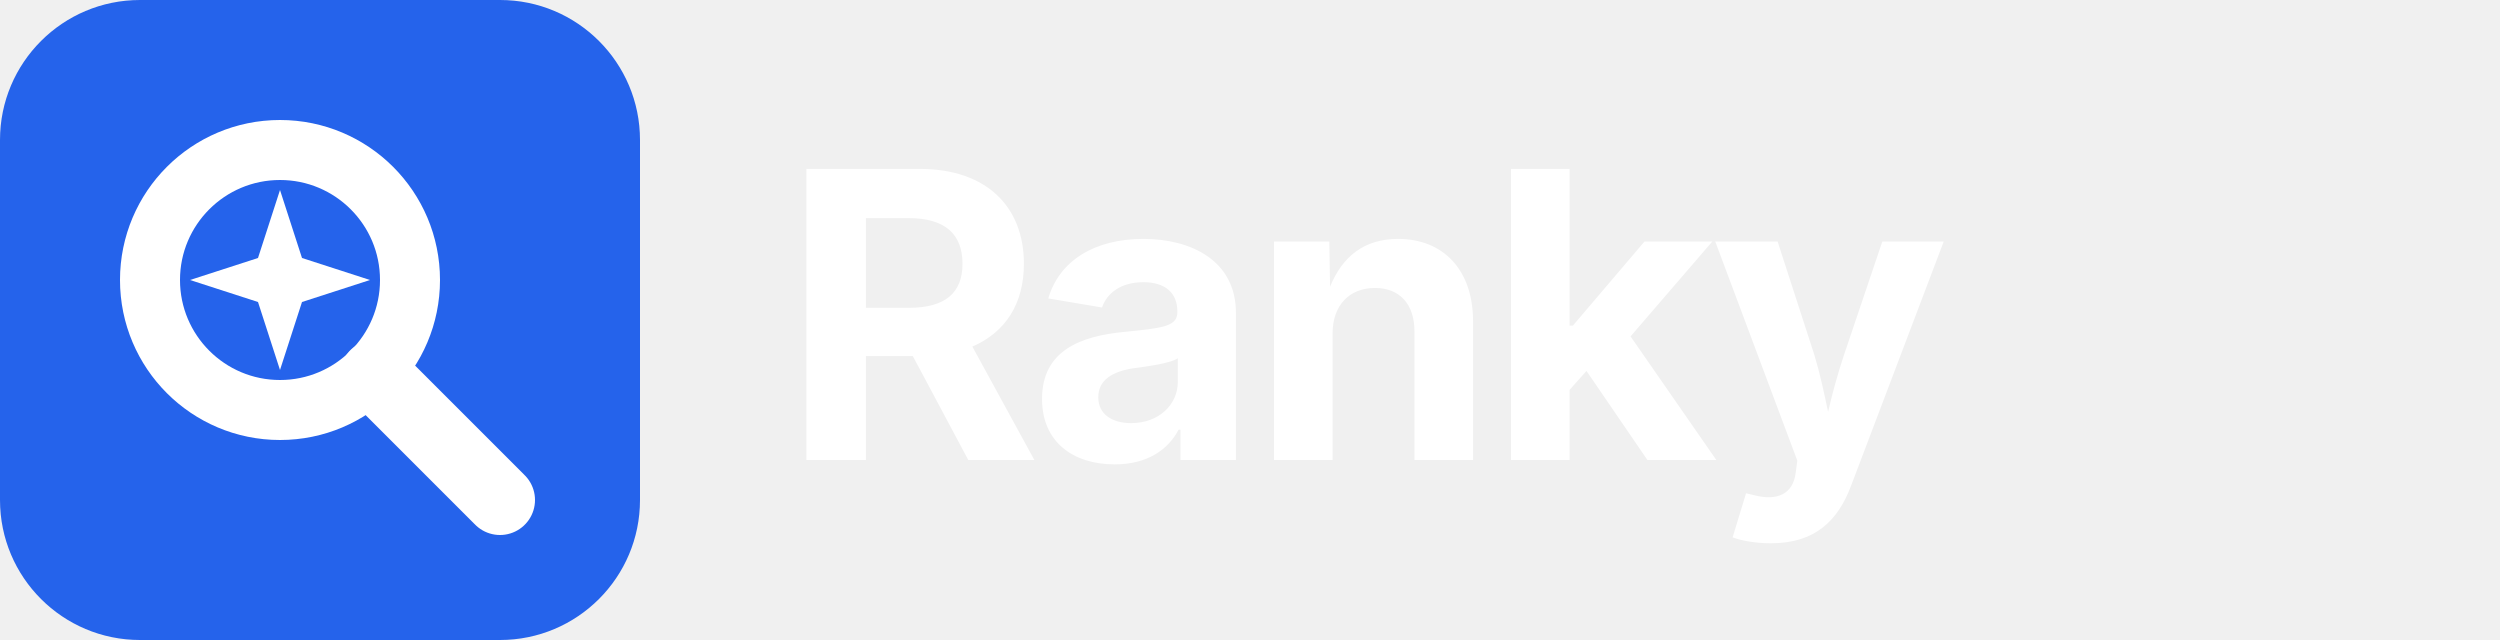
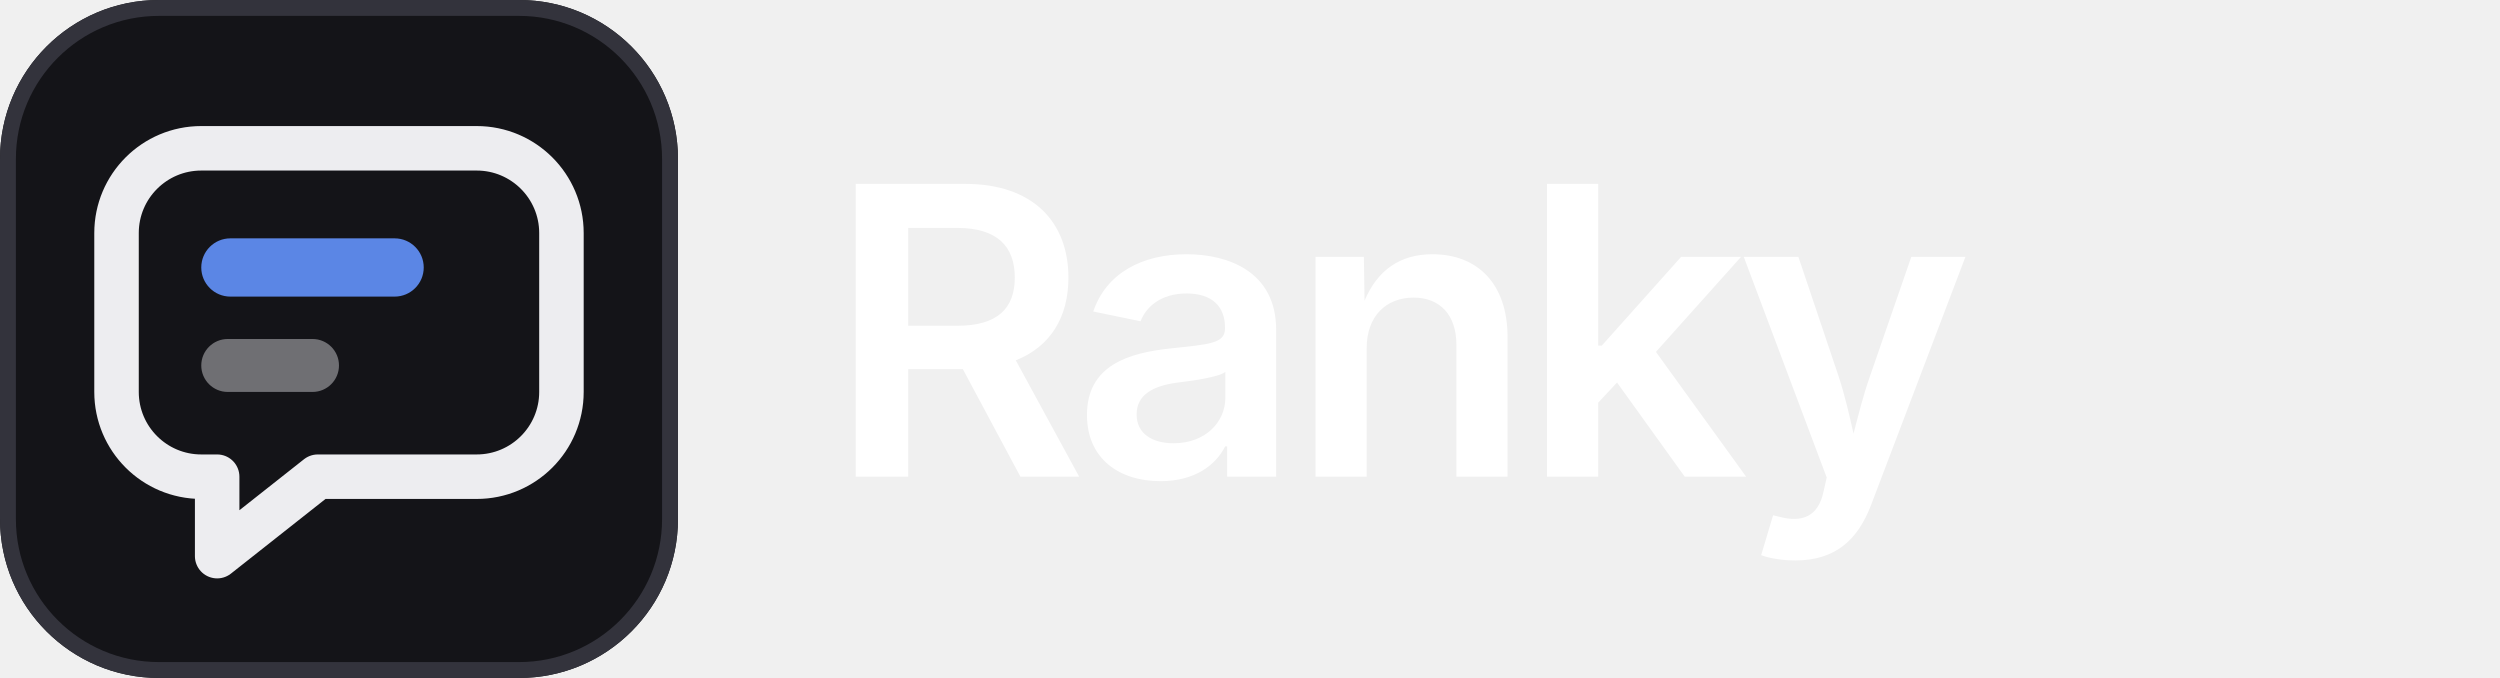
- <svg xmlns="http://www.w3.org/2000/svg" viewBox="0 0 250 64">
+ <svg xmlns="http://www.w3.org/2000/svg" viewBox="0 0 236 64">
  <g>
-     <rect width="64" height="64" rx="14" fill="#2563eb" />
-     <circle cx="28" cy="28" r="13" fill="none" stroke="#fff" stroke-width="6" />
-     <path d="M37.5 37.5 L50 50" stroke="#fff" stroke-width="7" stroke-linecap="round" />
-     <path d="M28 19 L30.2 25.8 L37 28 L30.2 30.2 L28 37 L25.8 30.2 L19 28 L25.8 25.8Z" fill="#fff" />
+     <rect width="64" height="64" rx="15" fill="#141418" />
+     <rect x=".75" y=".75" width="62.5" height="62.5" rx="14.25" fill="none" stroke="#33333c" stroke-width="1.5" />
+     <path d="M19 14h26a8 8 0 0 1 8 8v15a8 8 0 0 1-8 8H30l-9.5 7.5V45H19a8 8 0 0 1-8-8V22a8 8 0 0 1 8-8z" fill="none" stroke="#ededf0" stroke-width="4.2" stroke-linejoin="round" />
+     <rect x="19" y="22.5" width="21" height="5.5" rx="2.75" fill="#5b86e5" />
+     <rect x="19" y="32" width="13" height="5" rx="2.5" fill="#ededf0" fill-opacity=".42" />
  </g>
-   <text x="78" y="46" font-family="Inter, 'Helvetica Neue', Arial, sans-serif" font-weight="700" font-size="40" letter-spacing="-1.2" fill="#ffffff">Ranky</text>
+   <text x="78" y="45" font-family="Geist, Inter, 'Helvetica Neue', Arial, sans-serif" font-weight="600" font-size="38" letter-spacing="-1.4" fill="#ffffff">Ranky</text>
</svg>
